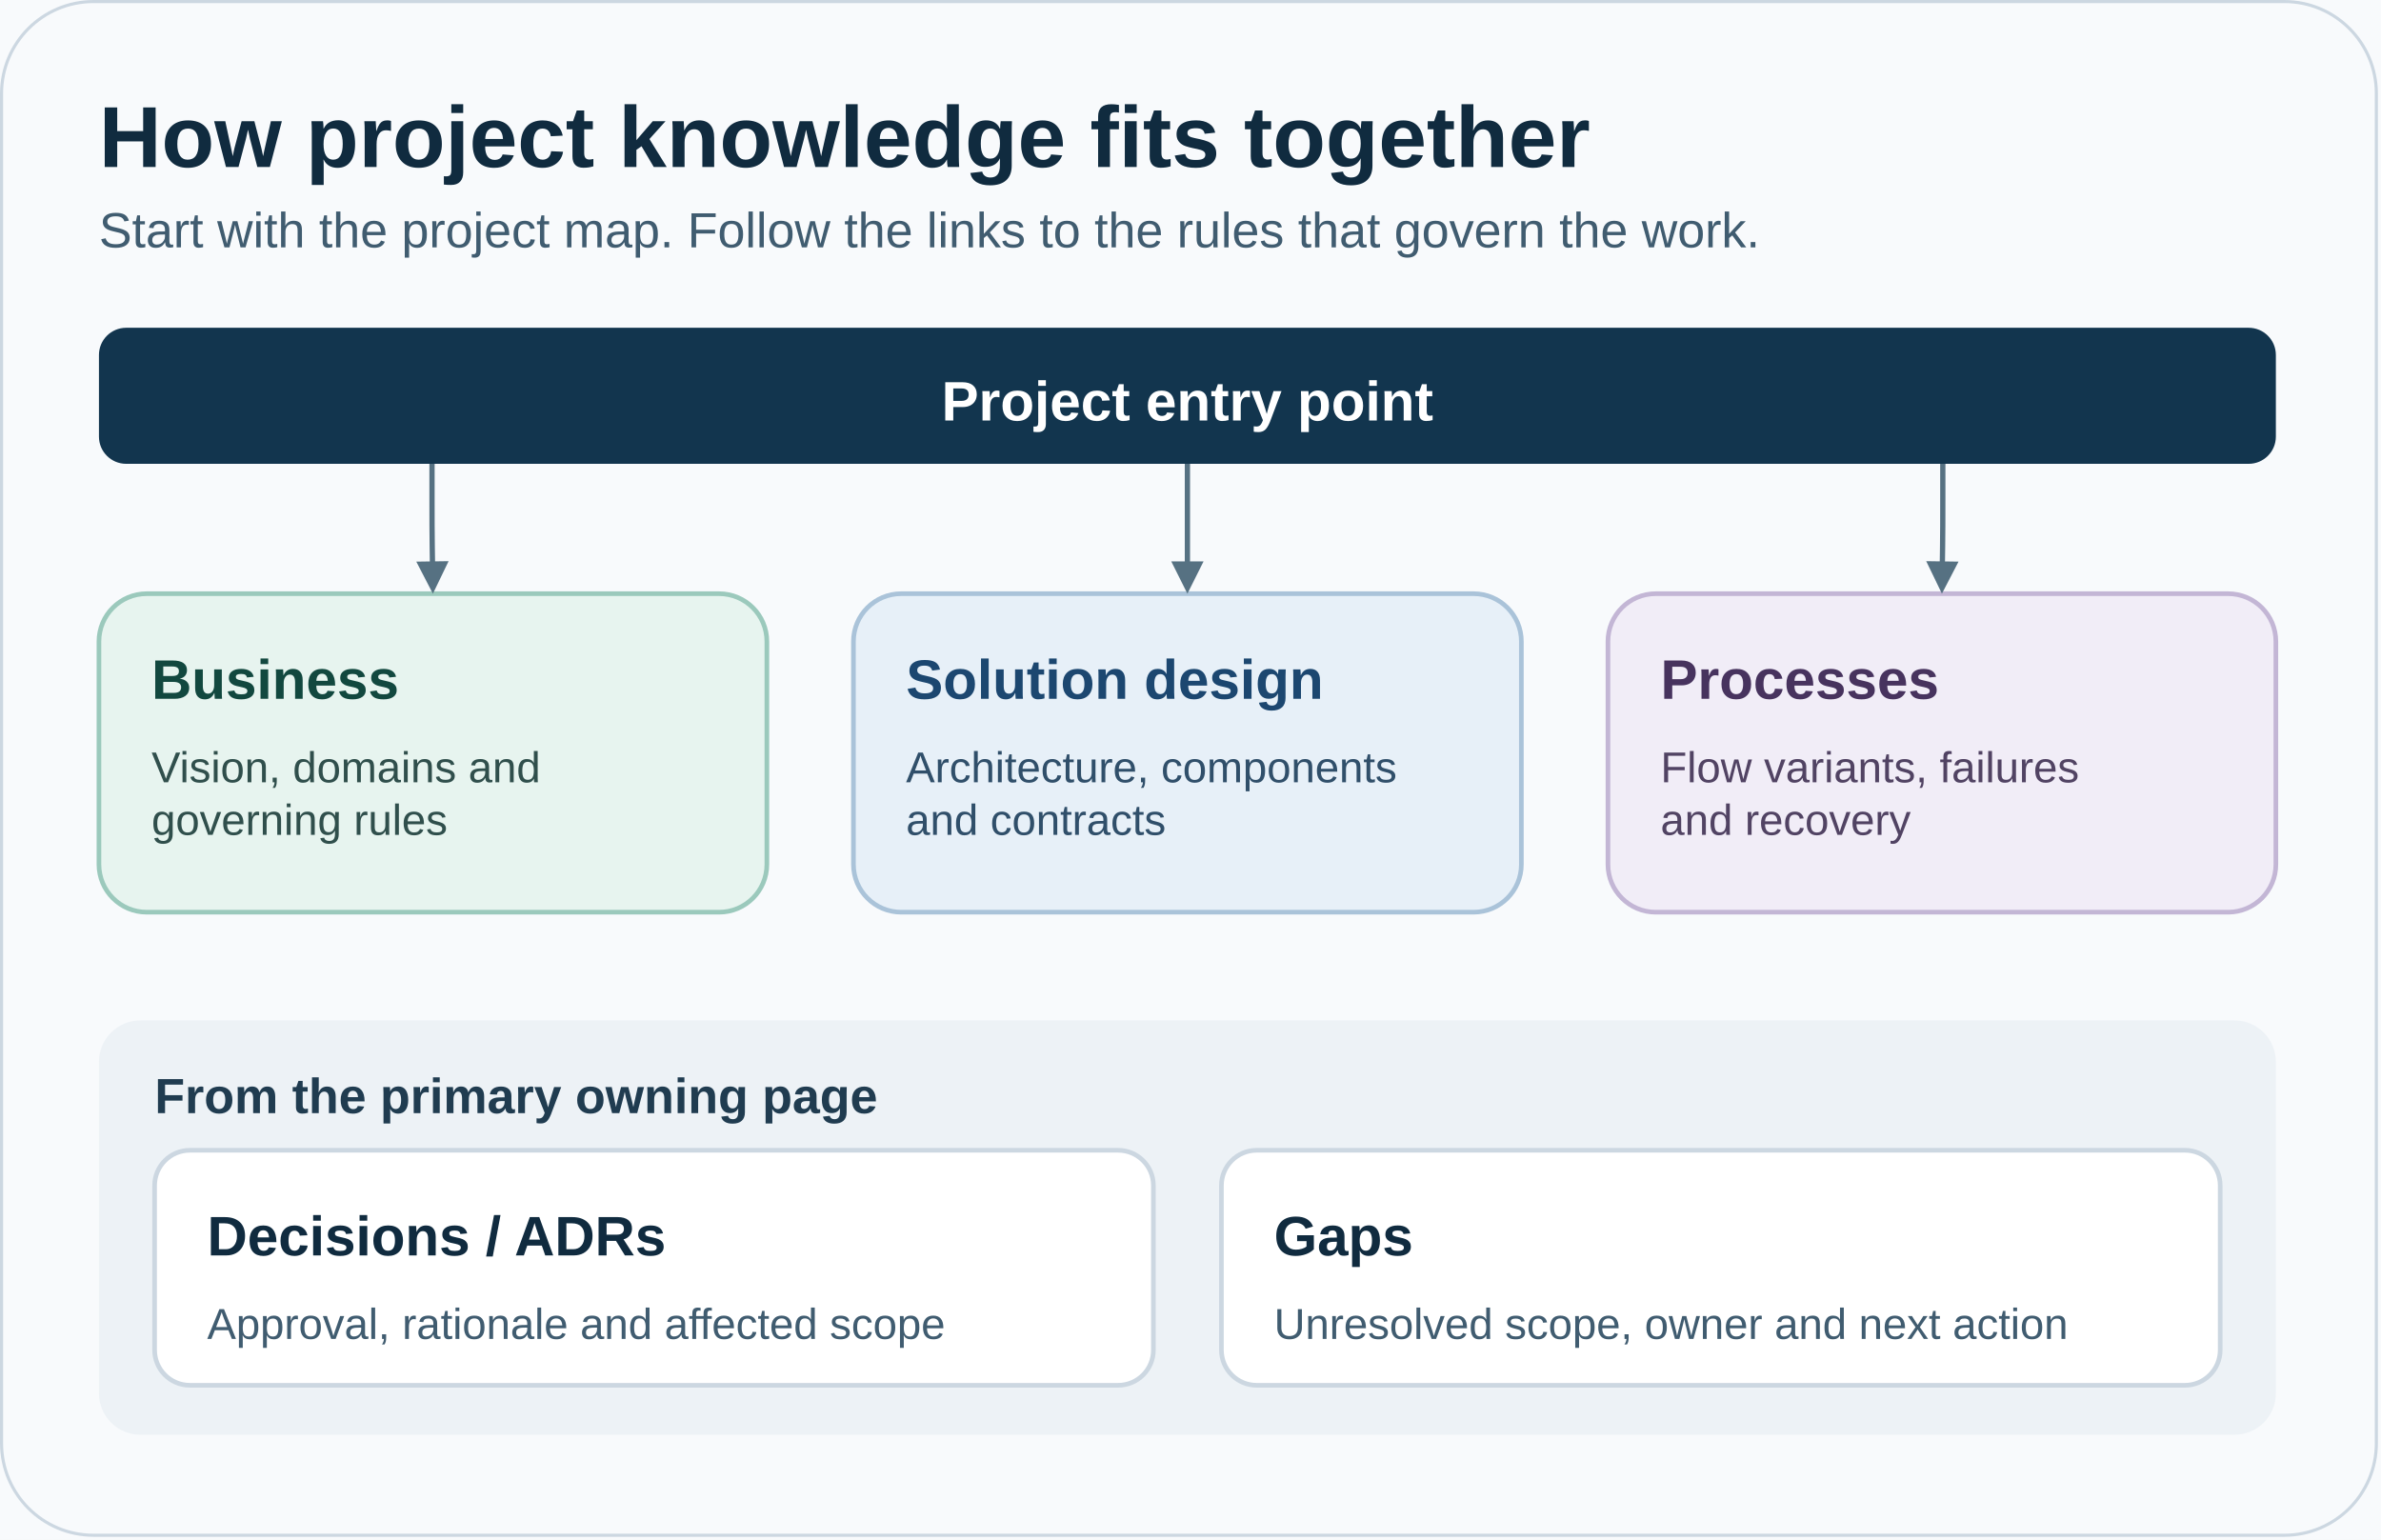
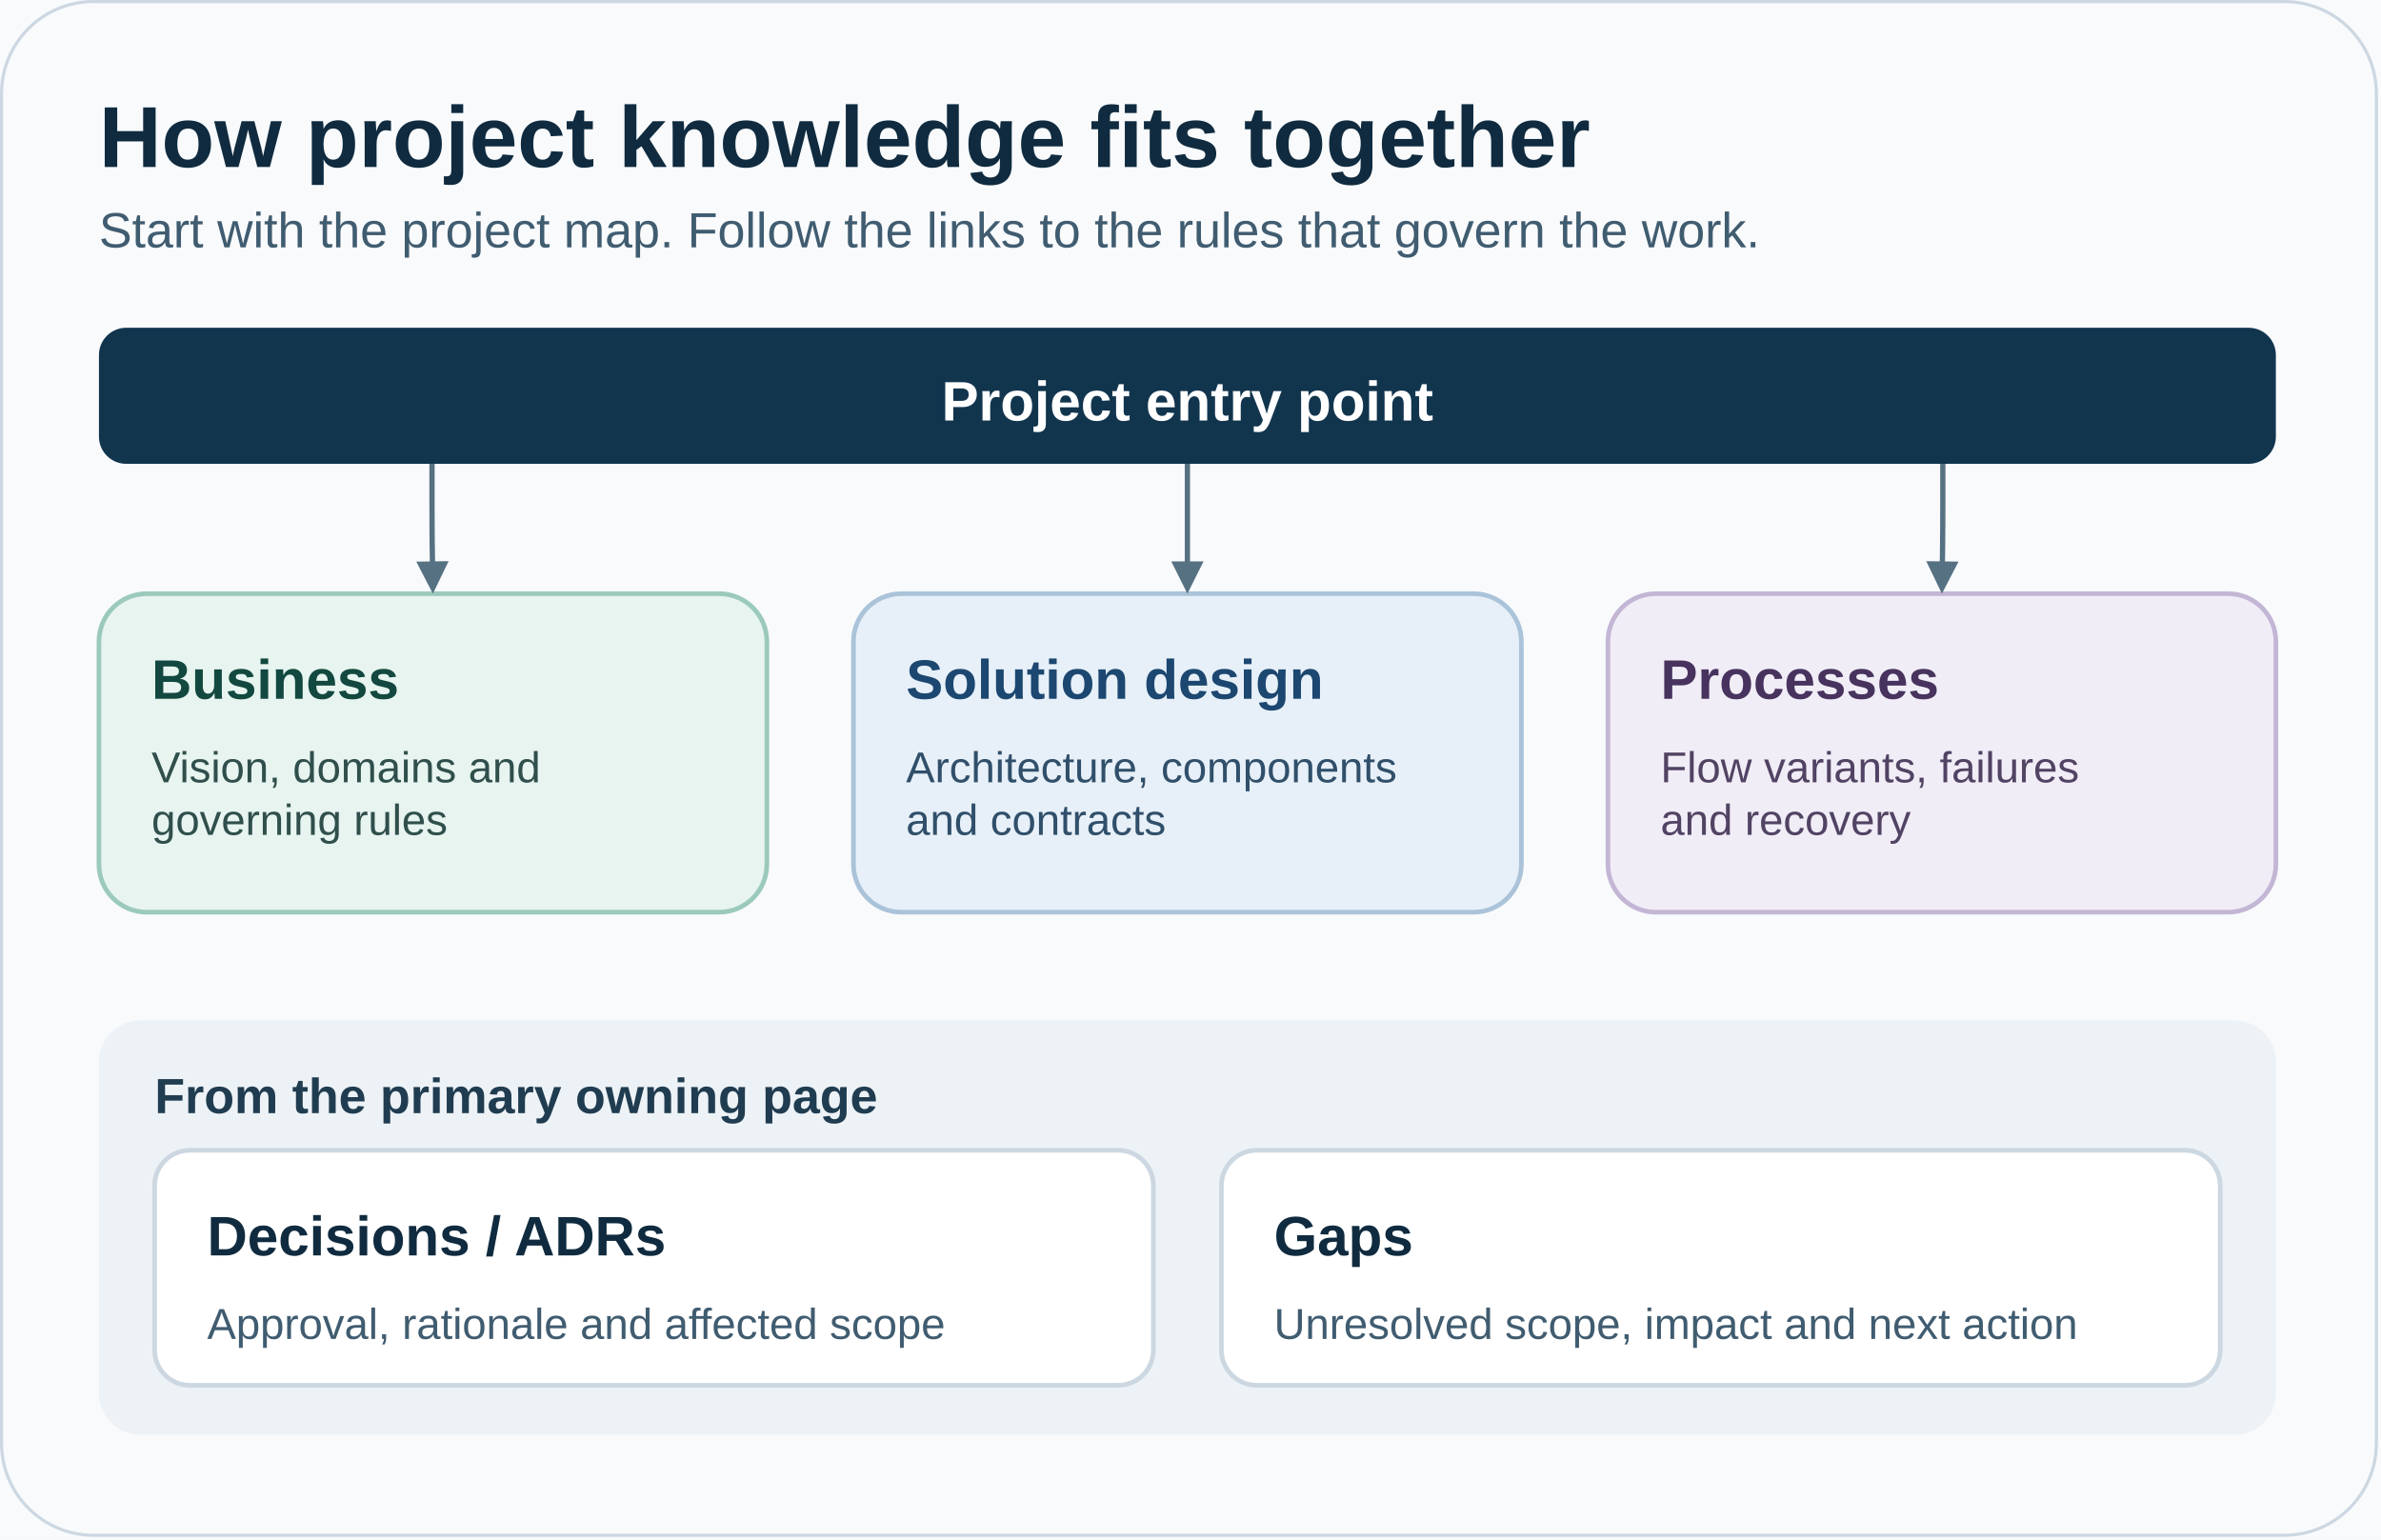
<svg xmlns="http://www.w3.org/2000/svg" style="background: #f8fafc; background-color: #f8fafc; color-scheme: light;" version="1.1" width="770px" height="498px" viewBox="0 0 770 498">
  <defs />
  <rect fill="#f8fafc" width="100%" height="100%" x="0" y="0" style="fill: rgb(248, 250, 252);" />
  <g>
    <g data-cell-id="0">
      <g data-cell-id="1">
        <g data-cell-id="canvas">
          <g transform="translate(0.5,0.5)">
            <rect x="0" y="0" width="768" height="496" rx="29.76" ry="29.76" fill="#f8fafc" stroke="#ccd7e1" pointer-events="all" style="fill: rgb(248, 250, 252); stroke: rgb(204, 215, 225);" />
          </g>
        </g>
        <g data-cell-id="title">
          <g>
            <rect x="32" y="22" width="704" height="34" fill="none" stroke="none" pointer-events="all" />
          </g>
          <g>
            <g fill="#102b3f" font-family="Arial" font-weight="bold" text-anchor="start" font-size="28px" style="fill: rgb(16, 43, 63);">
              <text x="32" y="54">How project knowledge fits together</text>
            </g>
          </g>
        </g>
        <g data-cell-id="subtitle">
          <g>
            <rect x="32" y="60" width="704" height="24" fill="none" stroke="none" pointer-events="all" />
          </g>
          <g>
            <g fill="#405c70" font-family="Arial" text-anchor="start" font-size="16px" style="fill: rgb(64, 92, 112);">
              <text x="32" y="80">Start with the project map. Follow the links to the rules that govern the work.</text>
            </g>
          </g>
        </g>
        <g data-cell-id="front">
          <g>
            <rect x="32" y="106" width="704" height="44" rx="8.8" ry="8.8" fill="#12354e" stroke="none" pointer-events="all" style="fill: rgb(18, 53, 78);" />
          </g>
          <g>
            <g fill="#ffffff" font-family="Arial" font-weight="bold" text-anchor="middle" font-size="18px" style="fill: rgb(255, 255, 255);">
              <text x="384" y="136">Project entry point</text>
            </g>
          </g>
        </g>
        <g data-cell-id="business">
          <g>
            <rect x="32" y="192" width="216" height="103" rx="15.45" ry="15.45" fill="#e7f4ef" stroke="#9bc9bc" stroke-width="1.5" pointer-events="all" style="fill: rgb(231, 244, 239); stroke: rgb(155, 201, 188);" />
          </g>
        </g>
        <g data-cell-id="business-title">
          <g>
            <rect x="49" y="204" width="182" height="30" fill="none" stroke="none" pointer-events="all" />
          </g>
          <g>
            <g fill="#12483f" font-family="Arial" font-weight="bold" text-anchor="start" font-size="18px" style="fill: rgb(18, 72, 63);">
              <text x="49" y="226">Business</text>
            </g>
          </g>
        </g>
        <g data-cell-id="business-detail">
          <g>
            <rect x="49" y="235" width="182" height="46" fill="none" stroke="none" pointer-events="all" />
          </g>
          <g>
            <g fill="#304f4c" font-family="Arial" text-anchor="start" font-size="14px" style="fill: rgb(48, 79, 76);">
              <text x="49" y="253">Vision, domains and</text>
              <text x="49" y="270">governing rules</text>
            </g>
          </g>
        </g>
        <g data-cell-id="structure">
          <g>
            <rect x="276" y="192" width="216" height="103" rx="15.45" ry="15.45" fill="#e7f0f8" stroke="#aac3d9" stroke-width="1.5" pointer-events="all" style="fill: rgb(231, 240, 248); stroke: rgb(170, 195, 217);" />
          </g>
        </g>
        <g data-cell-id="structure-title">
          <g>
            <rect x="293" y="204" width="182" height="30" fill="none" stroke="none" pointer-events="all" />
          </g>
          <g>
            <g fill="#1c4770" font-family="Arial" font-weight="bold" text-anchor="start" font-size="18px" style="fill: rgb(28, 71, 112);">
              <text x="293" y="226">Solution design</text>
            </g>
          </g>
        </g>
        <g data-cell-id="structure-detail">
          <g>
            <rect x="293" y="235" width="182" height="46" fill="none" stroke="none" pointer-events="all" />
          </g>
          <g>
            <g fill="#304f6a" font-family="Arial" text-anchor="start" font-size="14px" style="fill: rgb(48, 79, 106);">
              <text x="293" y="253">Architecture, components</text>
              <text x="293" y="270">and contracts</text>
            </g>
          </g>
        </g>
        <g data-cell-id="process">
          <g>
            <rect x="520" y="192" width="216" height="103" rx="15.45" ry="15.45" fill="#f1edf7" stroke="#c3b6d5" stroke-width="1.5" pointer-events="all" style="fill: rgb(241, 237, 247); stroke: rgb(195, 182, 213);" />
          </g>
        </g>
        <g data-cell-id="process-title">
          <g>
            <rect x="537" y="204" width="182" height="30" fill="none" stroke="none" pointer-events="all" />
          </g>
          <g>
            <g fill="#47335e" font-family="Arial" font-weight="bold" text-anchor="start" font-size="18px" style="fill: rgb(71, 51, 94);">
              <text x="537" y="226">Processes</text>
            </g>
          </g>
        </g>
        <g data-cell-id="process-detail">
          <g>
            <rect x="537" y="235" width="182" height="46" fill="none" stroke="none" pointer-events="all" />
          </g>
          <g>
            <g fill="#514363" font-family="Arial" text-anchor="start" font-size="14px" style="fill: rgb(81, 67, 99);">
              <text x="537" y="253">Flow variants, failures</text>
              <text x="537" y="270">and recovery</text>
            </g>
          </g>
        </g>
        <g data-cell-id="navigate-business">
          <g>
            <path d="M 139.71 150 L 139.71 161 Q 139.7 171 139.78 176.7 L 139.86 182.4" fill="none" stroke="#567182" stroke-width="1.7" stroke-miterlimit="10" pointer-events="stroke" style="stroke: rgb(86, 113, 130);" />
            <path d="M 139.97 190.1 L 136.01 182.46 L 143.71 182.35 Z" fill="#567182" stroke="#567182" stroke-width="1.7" stroke-miterlimit="10" pointer-events="all" style="fill: rgb(86, 113, 130); stroke: rgb(86, 113, 130);" />
          </g>
        </g>
        <g data-cell-id="navigate-structure">
          <g>
            <path d="M 384 150 L 384 182.4" fill="none" stroke="#567182" stroke-width="1.7" stroke-miterlimit="10" pointer-events="stroke" style="stroke: rgb(86, 113, 130);" />
            <path d="M 384 190.1 L 380.15 182.4 L 387.85 182.4 Z" fill="#567182" stroke="#567182" stroke-width="1.7" stroke-miterlimit="10" pointer-events="all" style="fill: rgb(86, 113, 130); stroke: rgb(86, 113, 130);" />
          </g>
        </g>
        <g data-cell-id="navigate-process">
          <g>
            <path d="M 628.29 150 L 628.29 161 Q 628.3 171 628.22 176.7 L 628.14 182.4" fill="none" stroke="#567182" stroke-width="1.7" stroke-miterlimit="10" pointer-events="stroke" style="stroke: rgb(86, 113, 130);" />
            <path d="M 628.03 190.1 L 624.29 182.35 L 631.99 182.46 Z" fill="#567182" stroke="#567182" stroke-width="1.7" stroke-miterlimit="10" pointer-events="all" style="fill: rgb(86, 113, 130); stroke: rgb(86, 113, 130);" />
          </g>
        </g>
        <g data-cell-id="records">
          <g>
            <rect x="32" y="330" width="704" height="134" rx="13.4" ry="13.4" fill="#edf2f6" stroke="none" pointer-events="all" style="fill: rgb(237, 242, 246);" />
          </g>
        </g>
        <g data-cell-id="records-title">
          <g>
            <rect x="50" y="340" width="668" height="24" fill="none" stroke="none" pointer-events="all" />
          </g>
          <g>
            <g fill="#203c50" font-family="Arial" font-weight="bold" text-anchor="start" font-size="16px" style="fill: rgb(32, 60, 80);">
              <text x="50" y="360">From the primary owning page</text>
            </g>
          </g>
        </g>
        <g data-cell-id="decisions">
          <g>
            <rect x="50" y="372" width="323" height="76" rx="11.4" ry="11.4" fill="#ffffff" stroke="#ccd7e1" stroke-width="1.5" pointer-events="all" style="fill: rgb(255, 255, 255); stroke: rgb(204, 215, 225);" />
          </g>
        </g>
        <g data-cell-id="decisions-title">
          <g>
            <rect x="67" y="384" width="289" height="30" fill="none" stroke="none" pointer-events="all" />
          </g>
          <g>
            <g fill="#102b3f" font-family="Arial" font-weight="bold" text-anchor="start" font-size="18px" style="fill: rgb(16, 43, 63);">
              <text x="67" y="406">Decisions  /  ADRs</text>
            </g>
          </g>
        </g>
        <g data-cell-id="decisions-detail">
          <g>
            <rect x="67" y="415" width="289" height="24" fill="none" stroke="none" pointer-events="all" />
          </g>
          <g>
            <g fill="#405c70" font-family="Arial" text-anchor="start" font-size="14px" style="fill: rgb(64, 92, 112);">
              <text x="67" y="433">Approval, rationale and affected scope</text>
            </g>
          </g>
        </g>
        <g data-cell-id="gaps">
          <g>
            <rect x="395" y="372" width="323" height="76" rx="11.4" ry="11.4" fill="#ffffff" stroke="#ccd7e1" stroke-width="1.5" pointer-events="all" style="fill: rgb(255, 255, 255); stroke: rgb(204, 215, 225);" />
          </g>
        </g>
        <g data-cell-id="gaps-title">
          <g>
            <rect x="412" y="384" width="289" height="30" fill="none" stroke="none" pointer-events="all" />
          </g>
          <g>
            <g fill="#102b3f" font-family="Arial" font-weight="bold" text-anchor="start" font-size="18px" style="fill: rgb(16, 43, 63);">
              <text x="412" y="406">Gaps</text>
            </g>
          </g>
        </g>
        <g data-cell-id="gaps-detail">
          <g>
            <rect x="412" y="415" width="289" height="24" fill="none" stroke="none" pointer-events="all" />
          </g>
          <g>
            <g fill="#405c70" font-family="Arial" text-anchor="start" font-size="14px" style="fill: rgb(64, 92, 112);">
-               <text x="412" y="433">Unresolved scope, owner and next action</text>
+               <text x="412" y="433">Unresolved scope, impact and next action</text>
            </g>
          </g>
        </g>
      </g>
    </g>
  </g>
</svg>
